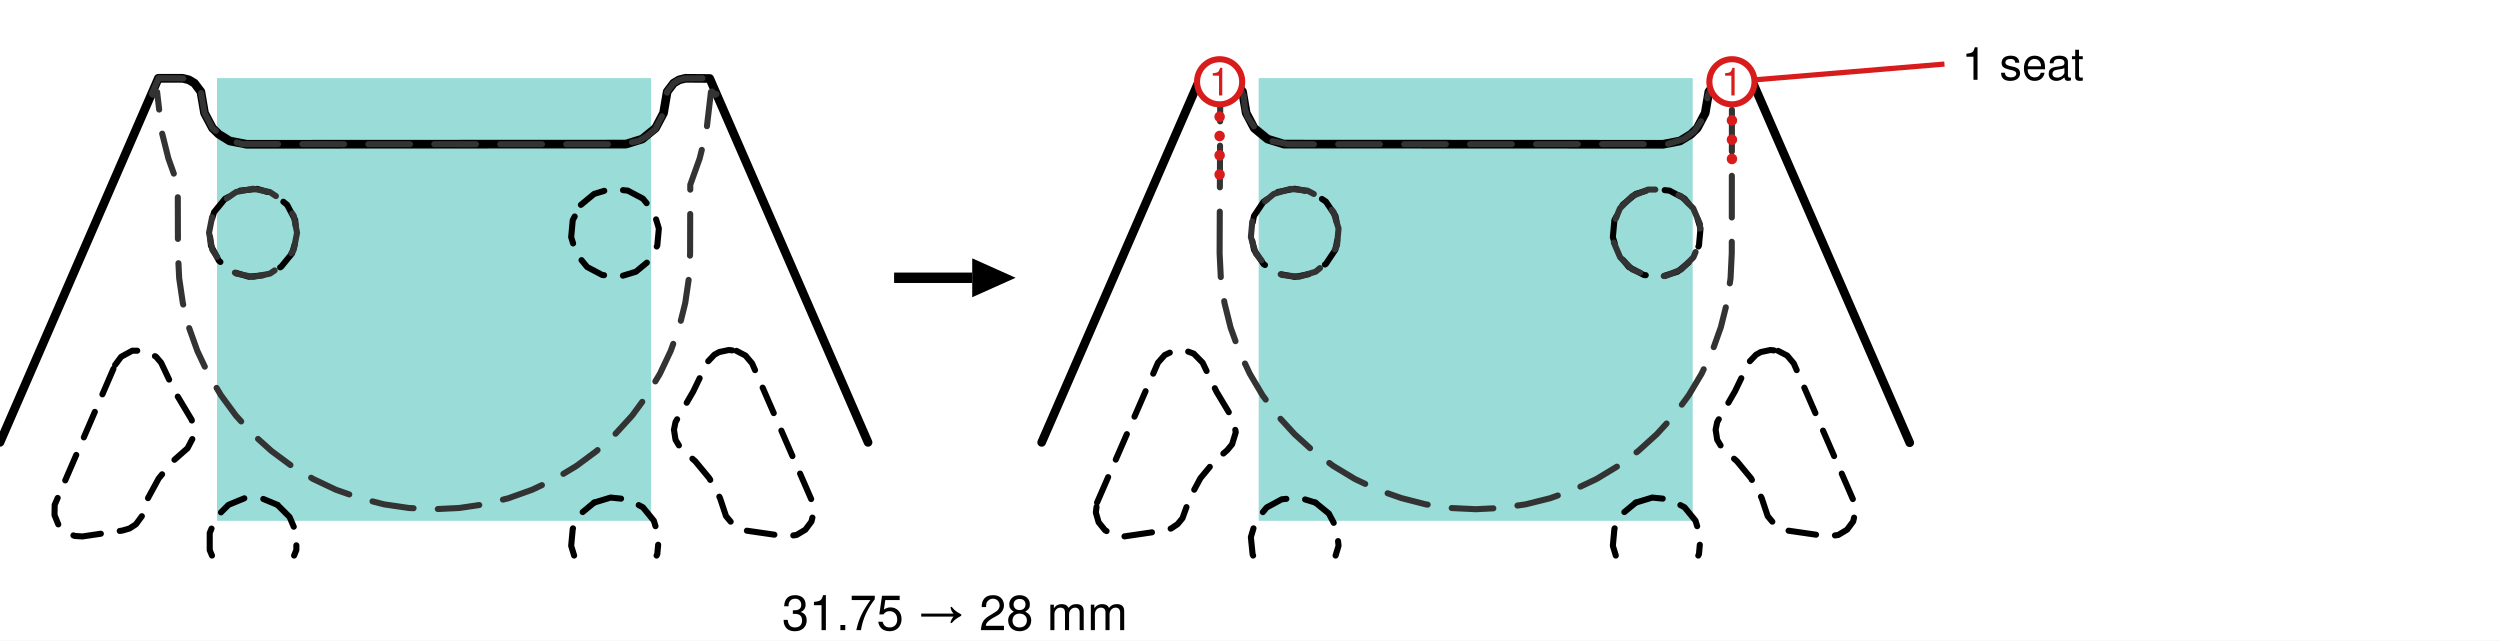
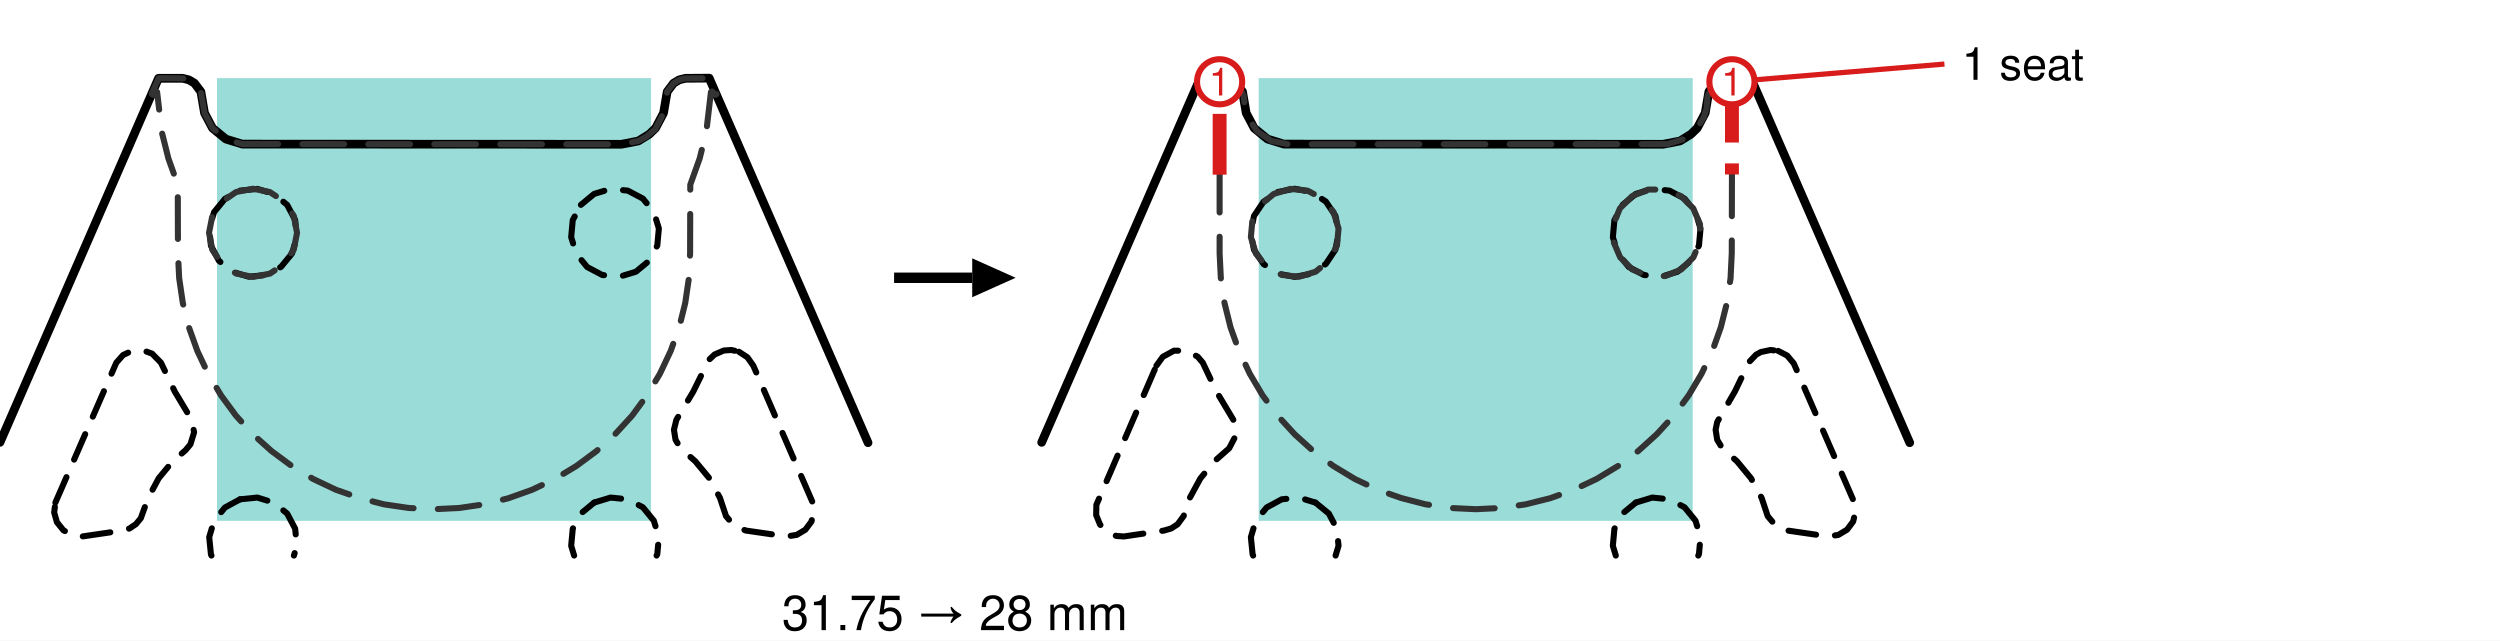
<svg xmlns="http://www.w3.org/2000/svg" width="144.00mm" height="36.90mm" viewBox="0 0 144.00 36.90" role="img">
  <rect width="144.00" height="36.90" fill="white" />
  <g class="panel" id="before">
    <path d="M 37.50 4.50 L 37.50 30.00 L 12.50 30.00 L 12.50 4.50 L 37.50 4.50 Z" fill="#20b2aa" fill-rule="evenodd" fill-opacity="0.45" stroke="none" />
-     <path d="M 0.00 25.48 L 9.12 4.51 L 10.52 4.51 L 10.88 4.60 L 11.20 4.79 L 11.57 5.28 L 11.78 6.51 L 12.24 7.38 L 12.60 7.73 L 13.23 8.12 L 14.21 8.31 L 36.05 8.30 L 36.99 8.01 L 37.76 7.38 L 38.22 6.51 L 38.43 5.28 L 38.80 4.79 L 39.12 4.60 L 39.48 4.51 L 40.88 4.52 L 50.00 25.48" fill="none" stroke="#000" stroke-width="0.5" stroke-linejoin="round" stroke-linecap="round" />
-     <path d="M 6.63 21.02 L 6.98 20.55 L 7.62 20.20 L 8.35 20.20 L 8.99 20.55 L 9.28 20.89 L 10.07 22.56 L 11.04 24.18 L 11.18 24.75 L 11.13 25.19 L 10.80 25.82 L 9.95 26.57 L 9.14 27.56 L 8.53 28.68 L 8.18 29.72 L 7.83 30.20 L 7.46 30.44 L 7.05 30.56 L 4.74 30.90 L 4.30 30.87 L 3.76 30.63 L 3.36 30.21 L 3.14 29.67 L 3.15 29.08 L 6.63 21.02 Z" fill="none" stroke="#000" stroke-width="0.35" stroke-linejoin="round" stroke-linecap="round" stroke-dasharray="1.6,1.1" />
+     <path d="M 0.00 25.48 L 9.13 4.51 L 10.52 4.51 L 10.88 4.60 L 11.20 4.79 L 11.57 5.28 L 11.78 6.51 L 12.24 7.38 L 13.01 8.01 L 13.95 8.30 L 35.79 8.31 L 36.77 8.12 L 37.40 7.73 L 37.76 7.38 L 38.22 6.51 L 38.43 5.28 L 38.80 4.79 L 39.12 4.60 L 39.48 4.51 L 40.85 4.50 L 50.00 25.50" fill="none" stroke="#000" stroke-width="0.5" stroke-linejoin="round" stroke-linecap="round" />
+     <path d="M 3.19 28.95 L 6.70 20.89 L 7.09 20.45 L 7.62 20.20 L 8.21 20.17 L 8.76 20.37 L 9.27 20.89 L 10.07 22.56 L 11.04 24.18 L 11.18 24.90 L 10.97 25.59 L 10.69 25.93 L 9.95 26.57 L 9.14 27.55 L 8.53 28.69 L 8.11 29.85 L 7.83 30.19 L 7.46 30.44 L 7.05 30.56 L 4.74 30.90 L 4.16 30.83 L 3.65 30.54 L 3.28 30.08 L 3.12 29.52 L 3.19 28.95 Z" fill="none" stroke="#000" stroke-width="0.35" stroke-linejoin="round" stroke-linecap="round" stroke-dasharray="1.6,1.1" />
    <path d="M 13.83 10.98 L 14.82 10.88 L 15.77 11.17 L 16.54 11.80 L 17.00 12.67 L 17.10 13.66 L 16.82 14.60 L 16.19 15.37 L 15.32 15.84 L 14.33 15.94 L 13.38 15.65 L 12.61 15.02 L 12.15 14.15 L 12.05 13.16 L 12.33 12.22 L 12.96 11.45 L 13.83 10.98 Z" fill="none" stroke="#000" stroke-width="0.35" stroke-linejoin="round" stroke-linecap="round" stroke-dasharray="1.6,1.1" />
-     <path d="M 15.98 29.08 L 16.68 29.78 L 17.07 30.69 L 17.07 31.68 L 16.94 32.00" fill="none" stroke="#000" stroke-width="0.35" stroke-linejoin="round" stroke-linecap="round" stroke-dasharray="1.6,1.1" />
-     <path d="M 12.21 32.00 L 12.08 31.69 L 12.08 30.70 L 12.46 29.78 L 13.16 29.08 L 14.08 28.70 L 15.07 28.70 L 15.98 29.08" fill="none" stroke="#000" stroke-width="0.35" stroke-linejoin="round" stroke-linecap="round" stroke-dasharray="1.6,1.1" />
-     <path d="M 42.42 20.21 L 42.94 20.48 L 43.32 20.93 L 46.79 28.90 L 46.88 29.47 L 46.74 30.04 L 46.39 30.51 L 45.89 30.81 L 45.31 30.90 L 42.96 30.56 L 42.28 30.28 L 41.82 29.73 L 41.47 28.68 L 40.86 27.55 L 40.05 26.57 L 39.21 25.83 L 38.91 25.33 L 38.82 24.75 L 38.91 24.31 L 39.93 22.55 L 40.75 20.85 L 41.15 20.43 L 41.42 20.28 L 41.98 20.16 L 42.42 20.21 Z" fill="none" stroke="#000" stroke-width="0.35" stroke-linejoin="round" stroke-linecap="round" stroke-dasharray="1.6,1.1" />
+     <path d="M 13.83 28.76 L 14.82 28.66 L 15.77 28.95 L 16.54 29.58 L 17.00 30.45 L 17.10 31.44 L 16.93 32.00" fill="none" stroke="#000" stroke-width="0.35" stroke-linejoin="round" stroke-linecap="round" stroke-dasharray="1.6,1.1" />
+     <path d="M 12.18 32.00 L 12.15 31.93 L 12.05 30.94 L 12.33 30.00 L 12.96 29.23 L 13.83 28.76" fill="none" stroke="#000" stroke-width="0.35" stroke-linejoin="round" stroke-linecap="round" stroke-dasharray="1.6,1.1" />
+     <path d="M 42.56 20.26 L 43.05 20.58 L 43.39 21.06 L 46.79 28.90 L 46.88 29.47 L 46.74 30.04 L 46.39 30.51 L 45.89 30.81 L 45.31 30.90 L 42.96 30.56 L 42.28 30.28 L 41.82 29.73 L 41.47 28.68 L 40.86 27.55 L 40.05 26.57 L 39.21 25.83 L 38.91 25.33 L 38.82 24.75 L 38.96 24.18 L 39.93 22.56 L 40.83 20.73 L 41.16 20.42 L 41.69 20.19 L 42.13 20.16 L 42.56 20.26 Z" fill="none" stroke="#000" stroke-width="0.35" stroke-linejoin="round" stroke-linecap="round" stroke-dasharray="1.6,1.1" />
    <path d="M 33.46 11.80 L 34.22 11.17 L 35.17 10.88 L 36.16 10.98 L 37.03 11.44 L 37.66 12.21 L 37.95 13.16 L 37.86 14.14 L 37.39 15.02 L 36.63 15.65 L 35.68 15.94 L 34.69 15.84 L 33.82 15.38 L 33.19 14.61 L 32.90 13.66 L 32.99 12.68 L 33.46 11.80 Z" fill="none" stroke="#000" stroke-width="0.35" stroke-linejoin="round" stroke-linecap="round" stroke-dasharray="1.6,1.1" />
    <path d="M 34.22 28.95 L 35.17 28.66 L 36.16 28.76 L 37.03 29.22 L 37.66 29.99 L 37.95 30.94 L 37.86 31.92 L 37.82 32.00" fill="none" stroke="#000" stroke-width="0.35" stroke-linejoin="round" stroke-linecap="round" stroke-dasharray="1.6,1.1" />
    <path d="M 33.07 32.00 L 32.90 31.44 L 32.99 30.46 L 33.46 29.58 L 34.22 28.95" fill="none" stroke="#000" stroke-width="0.35" stroke-linejoin="round" stroke-linecap="round" stroke-dasharray="1.6,1.1" />
    <path d="M 8.74 5.40 L 9.14 4.50 L 10.52 4.51 L 10.99 4.65 L 11.37 4.96 L 11.57 5.28 L 11.78 6.51 L 12.24 7.38 L 13.01 8.01 L 13.95 8.30 L 35.80 8.31 L 36.77 8.12 L 37.21 7.88 L 37.74 7.45 L 38.22 6.51 L 38.43 5.28 L 38.80 4.79 L 39.12 4.60 L 39.48 4.51 L 40.87 4.51 L 41.27 5.42 L 41.20 5.46 L 41.02 5.27 L 40.95 5.30 L 40.68 7.61 L 40.30 9.13 L 39.76 10.64 L 39.75 14.59 L 39.68 16.02 L 39.47 17.45 L 39.12 18.86 L 38.63 20.22 L 38.01 21.53 L 37.27 22.77 L 36.41 23.94 L 35.43 25.01 L 34.36 25.98 L 33.20 26.84 L 31.96 27.59 L 30.65 28.21 L 29.28 28.70 L 27.88 29.05 L 26.45 29.26 L 25.00 29.33 L 23.55 29.26 L 22.12 29.05 L 20.72 28.69 L 19.35 28.21 L 18.04 27.59 L 16.80 26.84 L 15.64 25.98 L 14.56 25.01 L 13.59 23.94 L 12.73 22.77 L 11.99 21.53 L 11.37 20.22 L 10.88 18.85 L 10.53 17.45 L 10.32 16.02 L 10.25 14.58 L 10.24 10.64 L 9.70 9.13 L 9.32 7.61 L 9.05 5.30 L 8.98 5.27 L 8.80 5.46 L 8.74 5.40 Z" fill="none" stroke="#333333" stroke-width="0.35" stroke-linejoin="round" stroke-linecap="round" stroke-dasharray="2.4,1.4" />
    <path d="M 13.60 11.06 L 14.57 10.87 L 15.54 11.06 L 16.37 11.61 L 16.92 12.43 L 17.11 13.41 L 16.92 14.38 L 16.37 15.20 L 15.55 15.76 L 14.58 15.95 L 13.61 15.76 L 12.78 15.21 L 12.23 14.39 L 12.04 13.41 L 12.23 12.44 L 12.78 11.62 L 13.60 11.06 Z" fill="none" stroke="#333333" stroke-width="0.35" stroke-linejoin="round" stroke-linecap="round" stroke-dasharray="2.4,1.4" />
  </g>
  <g class="arrow">
    <line x1="51.50" y1="16.00" x2="56.00" y2="16.00" stroke="#000" stroke-width="0.6" />
    <polygon points="58.50,16.00 56.00,14.88 56.00,17.12" fill="#000" />
    <text x="55.00" y="36.30" font-family="Helvetica, Arial, sans-serif" font-size="2.80" text-anchor="middle" fill="#000">31.75 → 28 mm</text>
  </g>
  <g class="panel" id="after" transform="translate(60.00 0)">
    <path d="M 37.50 4.50 L 37.50 30.00 L 12.50 30.00 L 12.50 4.50 L 37.50 4.50 Z" fill="#20b2aa" fill-rule="evenodd" fill-opacity="0.45" stroke="none" />
    <path d="M 0.00 25.48 L 9.13 4.51 L 10.52 4.51 L 10.88 4.60 L 11.20 4.79 L 11.57 5.28 L 11.78 6.51 L 12.24 7.38 L 13.01 8.01 L 13.95 8.30 L 35.79 8.31 L 36.77 8.12 L 37.40 7.73 L 37.76 7.38 L 38.22 6.51 L 38.43 5.28 L 38.80 4.79 L 39.12 4.59 L 39.48 4.51 L 40.85 4.50 L 50.00 25.50" fill="none" stroke="#000" stroke-width="0.5" stroke-linejoin="round" stroke-linecap="round" />
-     <path d="M 3.19 28.95 L 6.70 20.89 L 7.09 20.45 L 7.62 20.20 L 8.21 20.17 L 8.76 20.37 L 9.27 20.89 L 10.07 22.56 L 11.04 24.18 L 11.18 24.90 L 10.97 25.59 L 10.69 25.93 L 9.95 26.57 L 9.14 27.55 L 8.53 28.69 L 8.11 29.85 L 7.83 30.19 L 7.46 30.44 L 7.05 30.56 L 4.74 30.90 L 4.16 30.83 L 3.65 30.54 L 3.28 30.08 L 3.12 29.52 L 3.19 28.95 Z" fill="none" stroke="#000" stroke-width="0.35" stroke-linejoin="round" stroke-linecap="round" stroke-dasharray="1.6,1.1" />
+     <path d="M 6.61 21.06 L 6.98 20.55 L 7.62 20.20 L 8.36 20.20 L 8.99 20.55 L 9.28 20.89 L 10.07 22.56 L 11.04 24.18 L 11.18 24.75 L 11.13 25.19 L 10.80 25.82 L 9.95 26.57 L 9.14 27.56 L 8.53 28.68 L 8.18 29.72 L 7.83 30.20 L 7.46 30.44 L 7.05 30.56 L 4.74 30.90 L 4.30 30.87 L 3.76 30.63 L 3.36 30.21 L 3.14 29.67 L 3.15 29.08 L 6.61 21.06 Z" fill="none" stroke="#000" stroke-width="0.35" stroke-linejoin="round" stroke-linecap="round" stroke-dasharray="1.6,1.1" />
    <path d="M 13.60 11.06 L 14.57 10.87 L 15.54 11.06 L 16.37 11.61 L 16.92 12.43 L 17.11 13.41 L 16.92 14.38 L 16.37 15.20 L 15.55 15.76 L 14.58 15.95 L 13.61 15.76 L 12.78 15.21 L 12.23 14.39 L 12.04 13.41 L 12.23 12.44 L 12.78 11.62 L 13.60 11.06 Z" fill="none" stroke="#000" stroke-width="0.35" stroke-linejoin="round" stroke-linecap="round" stroke-dasharray="1.6,1.1" />
    <path d="M 15.77 28.95 L 16.54 29.58 L 17.00 30.45 L 17.10 31.44 L 16.93 32.00" fill="none" stroke="#000" stroke-width="0.35" stroke-linejoin="round" stroke-linecap="round" stroke-dasharray="1.6,1.1" />
    <path d="M 12.18 32.00 L 12.15 31.93 L 12.05 30.94 L 12.33 30.00 L 12.96 29.23 L 13.83 28.76 L 14.82 28.66 L 15.77 28.95" fill="none" stroke="#000" stroke-width="0.35" stroke-linejoin="round" stroke-linecap="round" stroke-dasharray="1.6,1.1" />
    <path d="M 42.42 20.21 L 42.94 20.48 L 43.32 20.93 L 46.79 28.90 L 46.88 29.47 L 46.74 30.04 L 46.39 30.51 L 45.89 30.81 L 45.31 30.90 L 42.96 30.56 L 42.28 30.28 L 41.82 29.73 L 41.47 28.68 L 40.86 27.55 L 40.05 26.57 L 39.21 25.83 L 38.91 25.33 L 38.82 24.75 L 38.91 24.31 L 39.93 22.55 L 40.75 20.85 L 41.15 20.43 L 41.42 20.28 L 41.98 20.16 L 42.42 20.21 Z" fill="none" stroke="#000" stroke-width="0.35" stroke-linejoin="round" stroke-linecap="round" stroke-dasharray="1.6,1.1" />
    <path d="M 33.46 11.80 L 34.22 11.17 L 35.17 10.88 L 36.16 10.98 L 37.03 11.44 L 37.66 12.21 L 37.95 13.16 L 37.86 14.14 L 37.39 15.02 L 36.63 15.65 L 35.68 15.94 L 34.69 15.84 L 33.82 15.38 L 33.19 14.61 L 32.90 13.66 L 32.99 12.68 L 33.46 11.80 Z" fill="none" stroke="#000" stroke-width="0.35" stroke-linejoin="round" stroke-linecap="round" stroke-dasharray="1.6,1.1" />
    <path d="M 34.22 28.95 L 35.17 28.66 L 36.16 28.76 L 37.03 29.22 L 37.66 29.99 L 37.95 30.94 L 37.86 31.92 L 37.82 32.00" fill="none" stroke="#000" stroke-width="0.35" stroke-linejoin="round" stroke-linecap="round" stroke-dasharray="1.6,1.1" />
    <path d="M 33.07 32.00 L 32.90 31.44 L 32.99 30.46 L 33.46 29.58 L 34.22 28.95" fill="none" stroke="#000" stroke-width="0.35" stroke-linejoin="round" stroke-linecap="round" stroke-dasharray="1.6,1.1" />
-     <path d="M 10.25 14.59 L 10.29 4.51 L 10.99 4.65 L 11.38 4.97 L 11.64 5.52 L 11.71 6.26 L 11.86 6.74 L 12.41 7.56 L 13.24 8.12 L 14.21 8.31 L 36.04 8.30 L 36.99 8.01 L 37.59 7.57 L 38.14 6.74 L 38.29 6.26 L 38.36 5.52 L 38.58 5.02 L 39.12 4.60 L 39.48 4.51 L 39.76 4.55 L 39.75 14.58 L 39.68 16.03 L 39.47 17.45 L 39.12 18.85 L 38.63 20.22 L 38.01 21.53 L 37.27 22.77 L 36.41 23.94 L 35.43 25.01 L 34.36 25.98 L 33.20 26.84 L 31.96 27.59 L 30.65 28.21 L 29.28 28.70 L 27.88 29.05 L 26.45 29.26 L 25.00 29.33 L 23.55 29.26 L 22.12 29.05 L 20.72 28.69 L 19.35 28.21 L 18.04 27.59 L 16.80 26.84 L 15.64 25.98 L 14.57 25.01 L 13.59 23.94 L 12.73 22.78 L 11.99 21.53 L 11.37 20.22 L 10.88 18.86 L 10.53 17.45 L 10.32 16.02 L 10.25 14.59 Z" fill="none" stroke="#333333" stroke-width="0.35" stroke-linejoin="round" stroke-linecap="round" stroke-dasharray="2.4,1.4" />
+     <path d="M 39.76 10.05 L 39.75 14.58 L 39.68 16.03 L 39.47 17.45 L 39.12 18.85 L 38.63 20.22 L 38.01 21.53 L 37.27 22.77 L 36.41 23.94 L 35.43 25.01 L 34.36 25.98 L 33.20 26.84 L 31.96 27.59 L 30.65 28.21 L 29.28 28.70 L 27.88 29.05 L 26.45 29.26 L 25.00 29.33 L 23.55 29.26 L 22.12 29.05 L 20.72 28.69 L 19.35 28.21 L 18.04 27.59 L 16.80 26.84 L 15.64 25.98 L 14.57 25.01 L 13.59 23.94 L 12.73 22.78 L 11.99 21.53 L 11.37 20.22 L 10.88 18.86 L 10.53 17.45 L 10.32 16.02 L 10.25 14.59 L 10.25 10.06" fill="none" stroke="#333333" stroke-width="0.35" stroke-linejoin="round" stroke-linecap="round" stroke-dasharray="2.4,1.4" />
+     <path d="M 10.25 4.71 L 10.29 4.51 L 10.77 4.56 L 11.38 4.97 L 11.64 5.52 L 11.71 6.26 L 11.86 6.74 L 12.41 7.56 L 13.24 8.12 L 14.21 8.31 L 36.04 8.30 L 36.99 8.01 L 37.76 7.38 L 38.14 6.74 L 38.29 6.26 L 38.36 5.52 L 38.71 4.87 L 39.12 4.60 L 39.48 4.51 L 39.73 4.51 L 39.76 4.71" fill="none" stroke="#333333" stroke-width="0.35" stroke-linejoin="round" stroke-linecap="round" stroke-dasharray="2.4,1.4" />
    <path d="M 33.31 12.00 L 34.01 11.30 L 34.93 10.92 L 35.92 10.92 L 36.83 11.30 L 37.53 12.00 L 37.92 12.91 L 37.92 13.90 L 37.54 14.82 L 36.84 15.52 L 35.92 15.90 L 34.93 15.90 L 34.02 15.52 L 33.32 14.82 L 32.93 13.91 L 32.93 12.92 L 33.31 12.00 Z" fill="none" stroke="#333333" stroke-width="0.35" stroke-linejoin="round" stroke-linecap="round" stroke-dasharray="2.4,1.4" />
    <path d="M 13.37 11.17 L 14.32 10.88 L 15.31 10.98 L 16.18 11.44 L 16.81 12.21 L 17.10 13.16 L 17.01 14.14 L 16.54 15.02 L 15.78 15.65 L 14.83 15.94 L 13.84 15.84 L 12.97 15.38 L 12.34 14.61 L 12.05 13.66 L 12.14 12.68 L 12.61 11.80 L 13.37 11.17 Z" fill="none" stroke="#333333" stroke-width="0.35" stroke-linejoin="round" stroke-linecap="round" stroke-dasharray="2.4,1.4" />
-     <path d="M 10.25 10.06 L 10.25 4.71" fill="none" stroke="#d81b1b" stroke-width="0.6" stroke-linecap="round" stroke-linejoin="round" stroke-dasharray="0.01,1.1" />
-     <path d="M 39.76 4.71 L 39.76 10.05" fill="none" stroke="#d81b1b" stroke-width="0.6" stroke-linecap="round" stroke-linejoin="round" stroke-dasharray="0.01,1.1" />
+     <path d="M 10.25 10.06 L 10.25 4.71" fill="none" stroke="#d81b1b" stroke-width="0.8" stroke-linecap="butt" stroke-linejoin="round" stroke-dasharray="3.5,1.2" />
+     <path d="M 39.76 4.71 L 39.76 10.05" fill="none" stroke="#d81b1b" stroke-width="0.8" stroke-linecap="butt" stroke-linejoin="round" stroke-dasharray="3.5,1.2" />
    <circle cx="10.25" cy="4.71" r="1.3" fill="white" stroke="#d81b1b" stroke-width="0.35" />
    <text x="10.25" y="5.50" font-family="Helvetica, Arial, sans-serif" font-size="2.20" text-anchor="middle" fill="#d81b1b">1</text>
    <circle cx="39.76" cy="4.71" r="1.3" fill="white" stroke="#d81b1b" stroke-width="0.35" />
    <text x="39.76" y="5.50" font-family="Helvetica, Arial, sans-serif" font-size="2.20" text-anchor="middle" fill="#d81b1b">1</text>
  </g>
  <g class="key">
    <text x="113.00" y="4.60" font-family="Helvetica, Arial, sans-serif" font-size="2.60" text-anchor="start" fill="#000">1 seat</text>
  </g>
  <g class="leaders">
    <line x1="101.05" y1="4.60" x2="112.00" y2="3.69" stroke="#d81b1b" stroke-width="0.3" />
  </g>
</svg>
